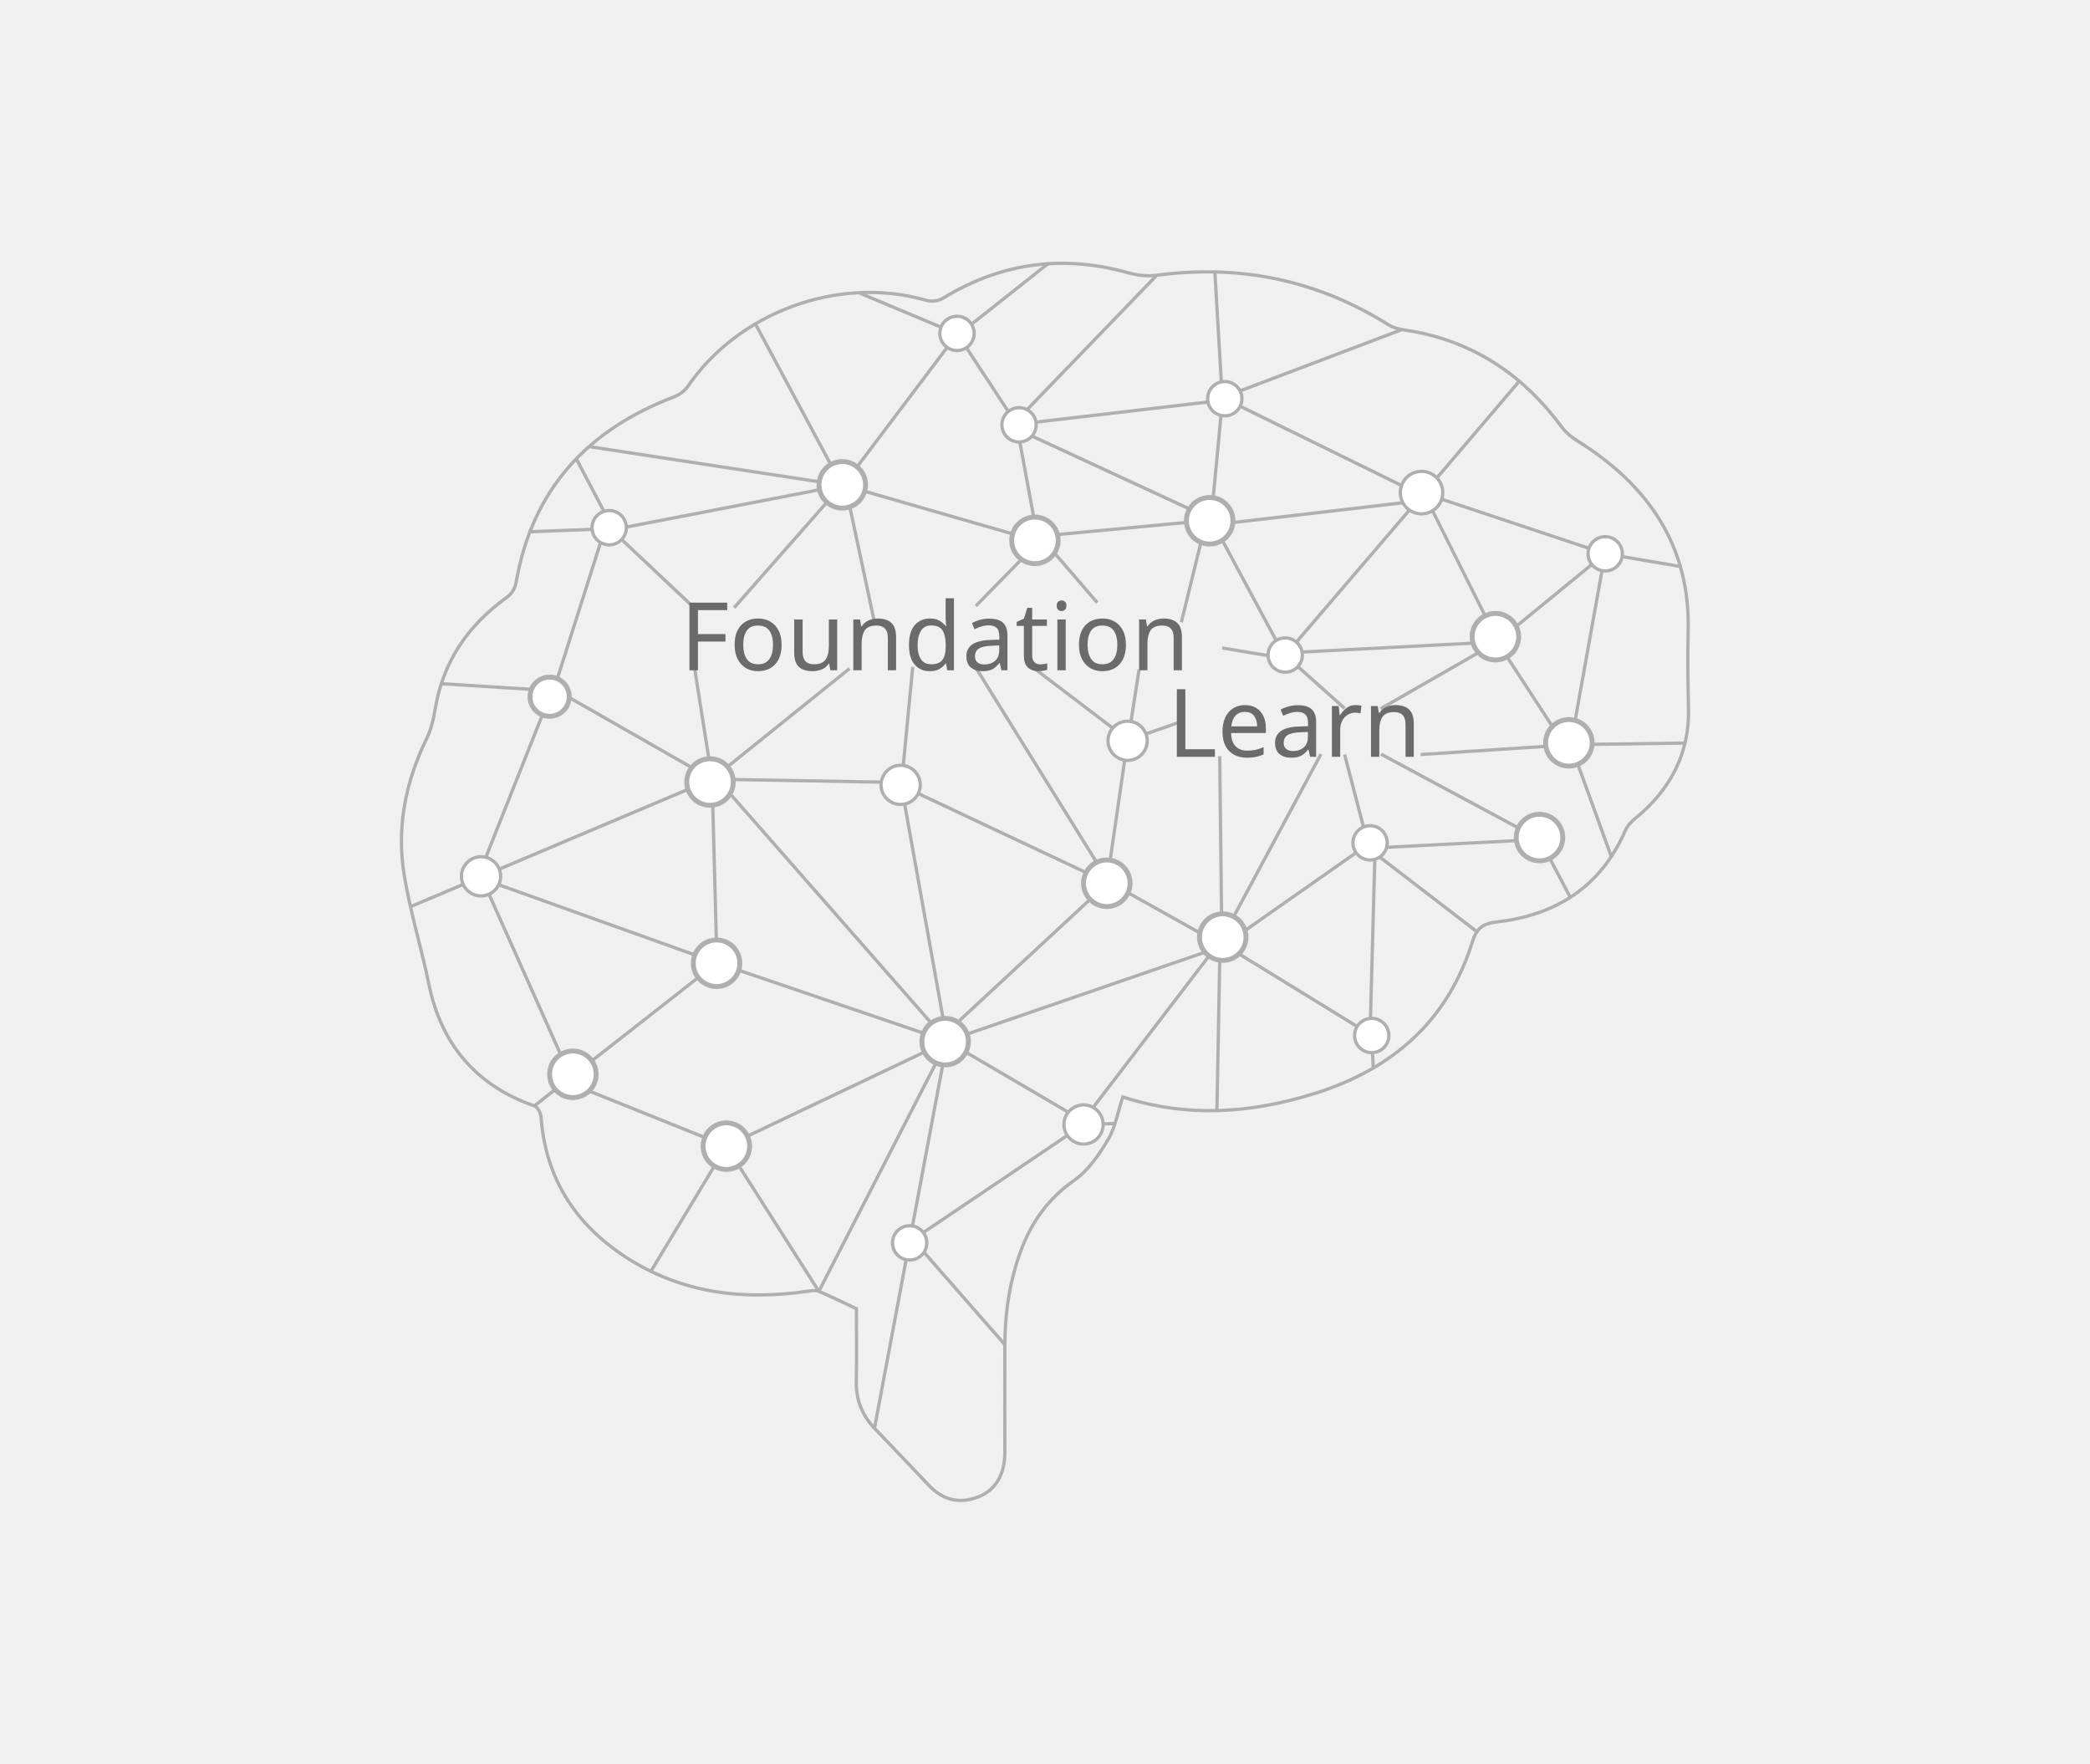
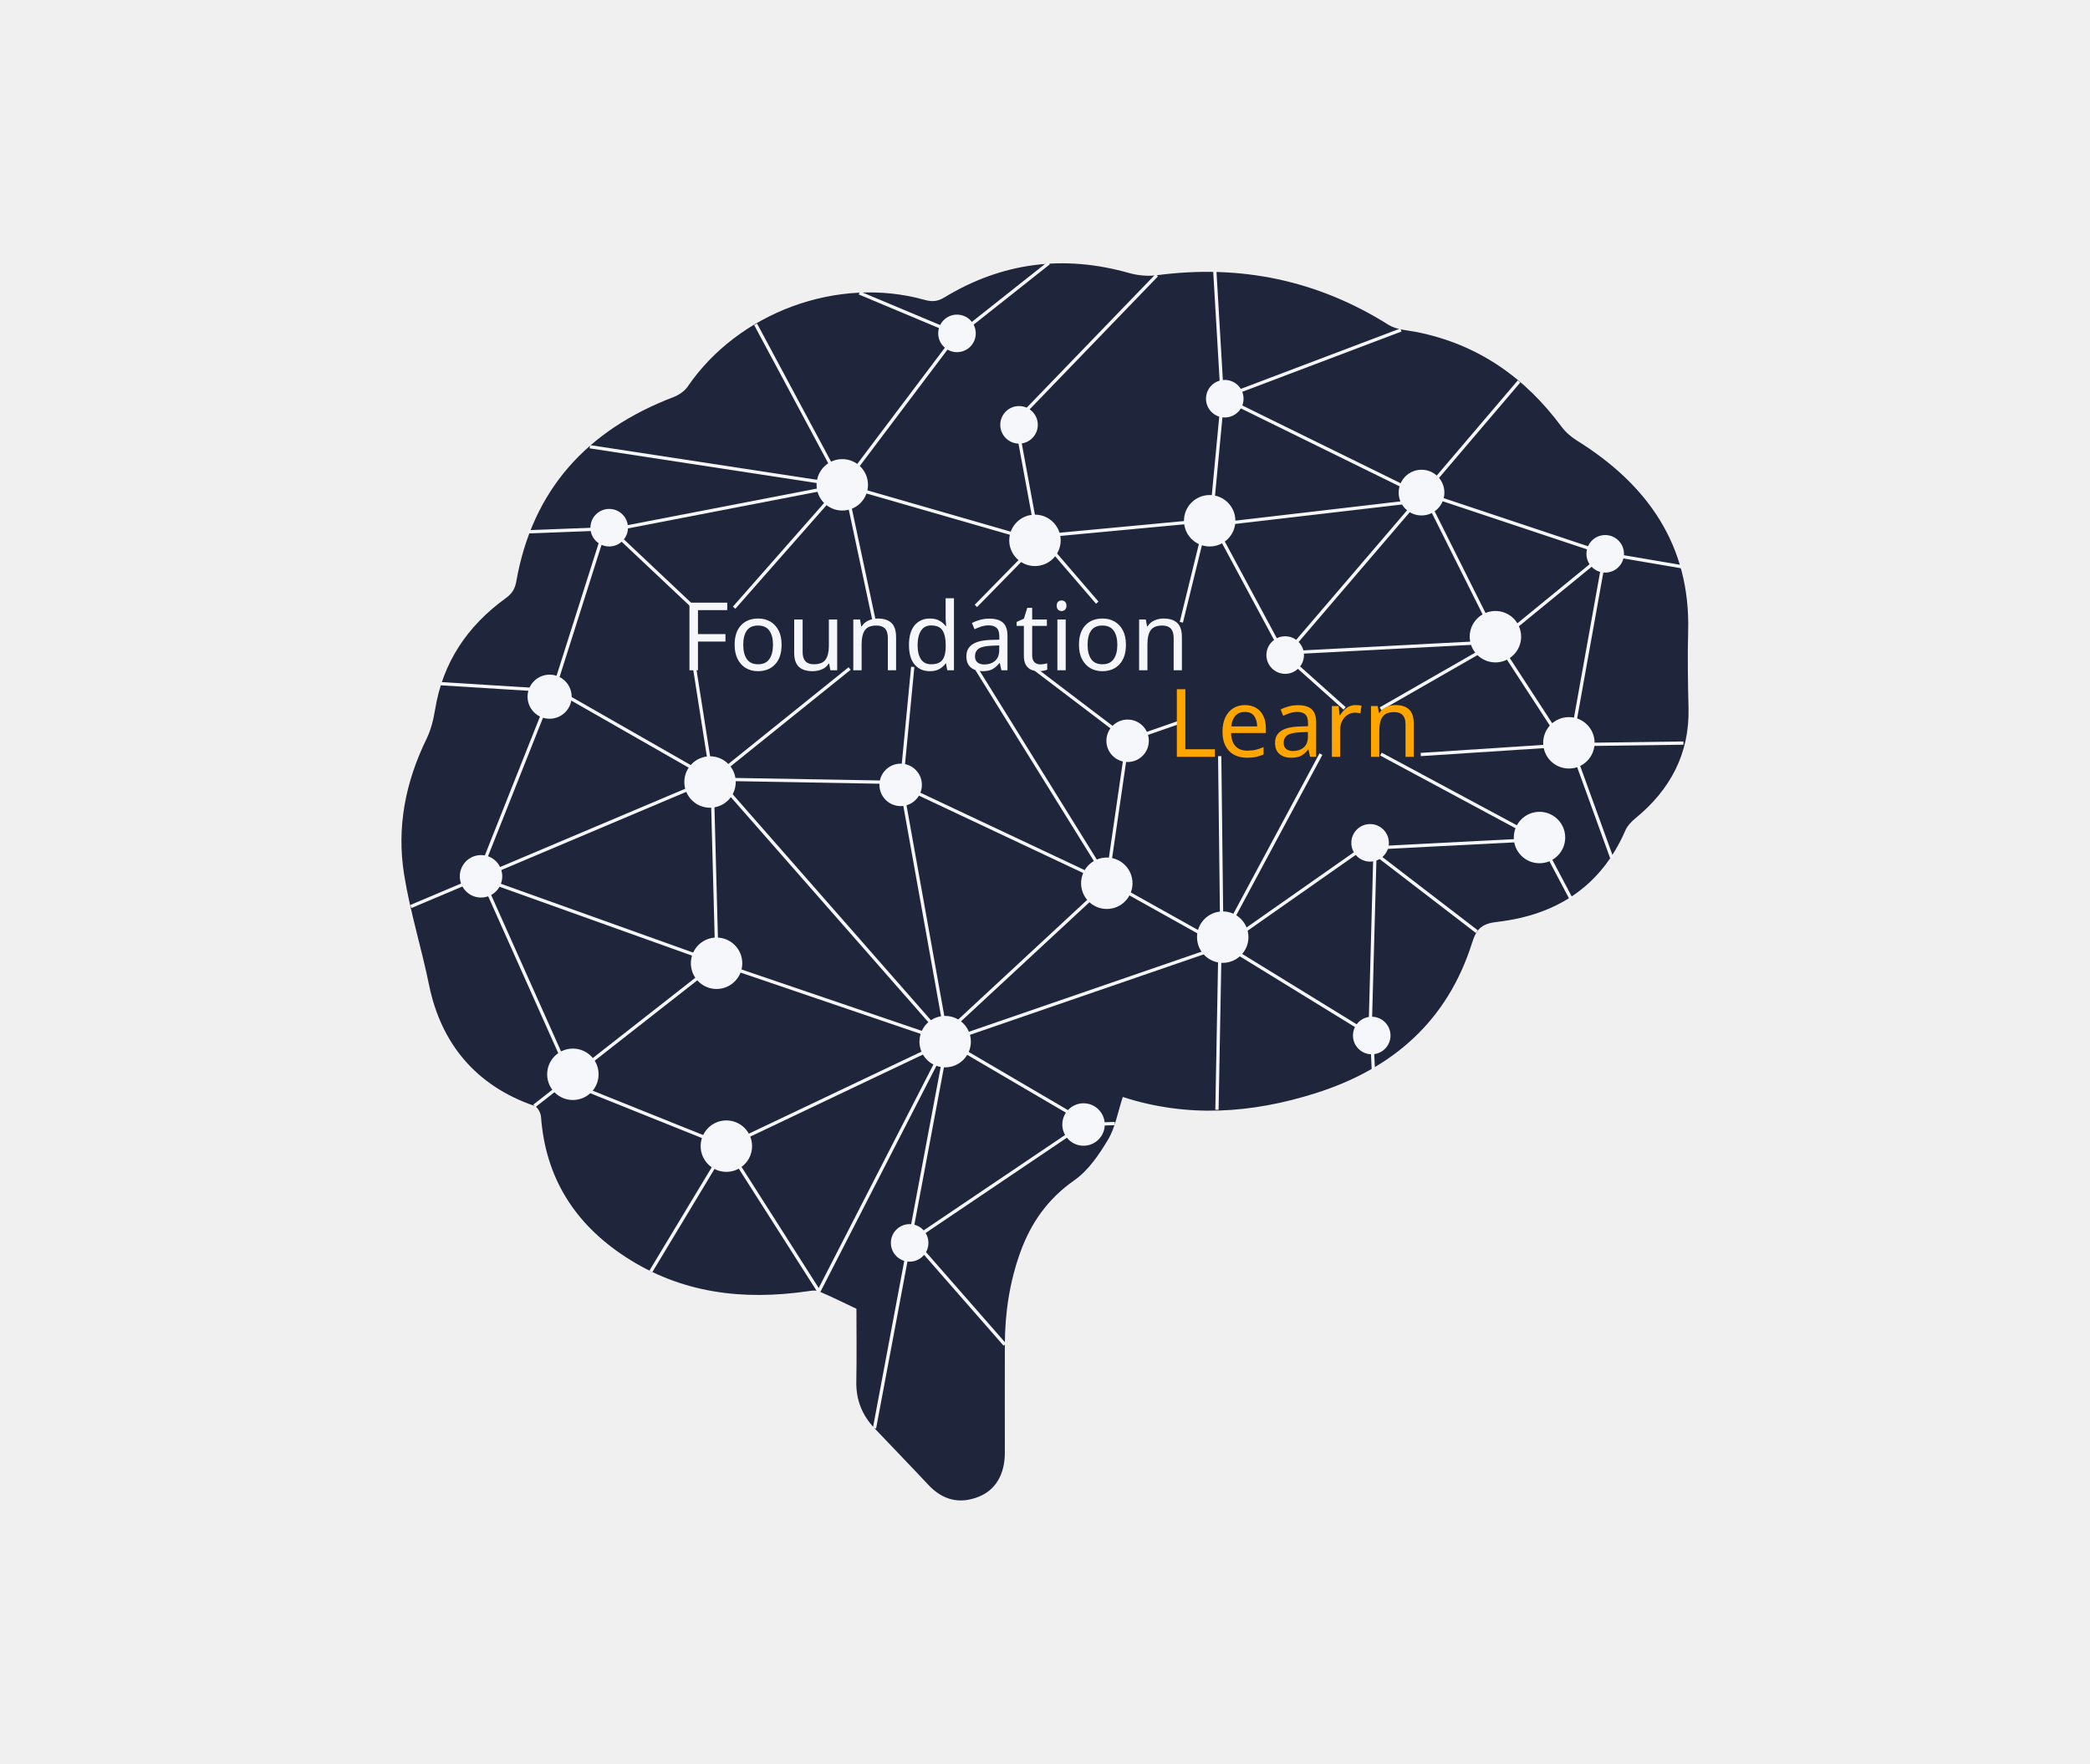
- <svg xmlns="http://www.w3.org/2000/svg" version="1.1" id="Layer_1" x="0px" y="0px" width="1280px" height="1080px" viewBox="0 0 1280 1080" enable-background="new 0 0 1280 1080" xml:space="preserve">
-   <line display="none" fill="none" stroke="#AFAFAF" stroke-width="3" stroke-miterlimit="10" x1="747.188" y1="408.5" x2="789.5" y2="437.5" />
+ <svg xmlns="http://www.w3.org/2000/svg" version="1.1" id="Layer_1" x="0px" y="0px" width="1280px" height="1080px" viewBox="0 0 1280 1080" enable-background="new 0 0 1280 1080" xml:space="preserve" hola_ext_inject="inited">
+   <line display="none" fill="#1f253a" stroke="#f5f7fa" stroke-width="3" stroke-miterlimit="10" x1="747.188" y1="408.5" x2="789.5" y2="437.5" />
  <g>
-     <line fill="none" stroke="#AFAFAF" stroke-width="2" stroke-miterlimit="10" x1="373" y1="319.084" x2="353" y2="281.084" />
-     <line fill="none" stroke="#AFAFAF" stroke-width="2" stroke-miterlimit="10" x1="697.614" y1="410.084" x2="691.334" y2="450.418" />
-     <line fill="none" stroke="#AFAFAF" stroke-width="2" stroke-miterlimit="10" x1="629.667" y1="259.085" x2="748.66" y2="245.158" />
-     <line fill="none" stroke="#AFAFAF" stroke-width="2" stroke-miterlimit="10" x1="617.667" y1="260.418" x2="743" y2="318.418" />
-     <line fill="none" stroke="#AFAFAF" stroke-width="2" stroke-miterlimit="10" x1="748.5" y1="396.834" x2="786" y2="403.084" />
-     <line fill="none" stroke="#AFAFAF" stroke-width="2" stroke-miterlimit="10" x1="665" y1="684.084" x2="746.333" y2="577.751" />
-     <line fill="none" stroke="#AFAFAF" stroke-width="2" stroke-miterlimit="10" x1="586.101" y1="204.177" x2="620.591" y2="256.689" />
-     <line fill="none" stroke="#AFAFAF" stroke-width="2" stroke-miterlimit="10" x1="823.5" y1="462.084" x2="836" y2="510.084" />
+     <line fill="none" stroke="#f5f7fa" stroke-width="2" stroke-miterlimit="10" x1="373" y1="319.084" x2="353" y2="281.084" />
+     <line fill="none" stroke="#f5f7fa" stroke-width="2" stroke-miterlimit="10" x1="697.614" y1="410.084" x2="691.334" y2="450.418" />
+     <line fill="none" stroke="#f5f7fa" stroke-width="2" stroke-miterlimit="10" x1="629.667" y1="259.085" x2="748.66" y2="245.158" />
+     <line fill="none" stroke="#f5f7fa" stroke-width="2" stroke-miterlimit="10" x1="617.667" y1="260.418" x2="743" y2="318.418" />
+     <line fill="none" stroke="#f5f7fa" stroke-width="2" stroke-miterlimit="10" x1="748.5" y1="396.834" x2="786" y2="403.084" />
+     <line fill="none" stroke="#f5f7fa" stroke-width="2" stroke-miterlimit="10" x1="665" y1="684.084" x2="746.333" y2="577.751" />
+     <line fill="none" stroke="#f5f7fa" stroke-width="2" stroke-miterlimit="10" x1="586.101" y1="204.177" x2="620.591" y2="256.689" />
+     <line fill="none" stroke="#f5f7fa" stroke-width="2" stroke-miterlimit="10" x1="823.5" y1="462.084" x2="836" y2="510.084" />
    <g>
-       <path fill-rule="evenodd" clip-rule="evenodd" fill="none" stroke="#AFAFAF" stroke-width="2" stroke-miterlimit="10" d="    M687.642,671.813c-3.085,9.348-4.553,18.598-9.006,26.068c-5.508,9.238-12.116,18.972-20.707,24.976    c-16.206,11.329-26.548,26.067-33.042,44.044c-6.59,18.242-9.417,37.217-9.481,56.585c-0.073,22.058,0,44.116,0,66.175    c0,13.284-5.675,22.981-16.318,27.1c-11.854,4.587-21.994,1.747-30.646-7.517c-10.851-11.615-21.932-23.017-32.868-34.552    c-7.571-7.987-11.345-17.365-11.131-28.542c0.294-15.345,0.073-30.7,0.073-44.628c-8.427-3.971-15.619-7.563-23.007-10.696    c-1.869-0.794-4.399-0.392-6.558-0.075c-39.836,5.824-77.817,1.344-112.178-21.176c-30.79-20.182-48.715-48.356-51.436-85.625    c-0.174-2.382-2.124-6.016-4.066-6.683c-35.818-12.311-57.192-38.239-64.5-74.046c-4.643-22.743-11.646-44.926-15.294-67.788    c-4.616-28.937,0.879-56.525,13.713-82.843c2.704-5.545,4.275-11.852,5.271-17.986c4.702-28.962,19.793-51.245,43.209-68.212    c3.745-2.714,5.677-5.494,6.517-10.261c9.943-56.396,43.541-92.766,96.206-112.919c3.293-1.26,6.821-3.597,8.764-6.441    c31.067-45.5,91.997-68.004,145.089-53.126c4.482,1.255,7.884,1.078,12.064-1.459c35.421-21.504,73.119-26.304,113.035-15.021    c5.427,1.534,11.551,2.133,17.116,1.396c50.989-6.75,98.257,2.903,141.95,30.393c4.844,3.046,11.555,3.259,17.467,4.448    c37.273,7.491,66.104,27.733,88.506,57.972c2.482,3.348,5.912,6.285,9.471,8.499c43.318,26.948,69.473,64.291,68.039,116.749    c-0.43,15.796-0.156,31.432,0.223,47.18c0.668,27.731-11.215,49.947-32.57,67.375c-2.451,2-4.883,4.589-6.119,7.429    c-14.963,34.423-42.281,51.78-78.451,55.976c-8.883,1.03-12.57,3.725-15.322,12.518c-15.057,48.109-48.75,77.515-96.031,92.433    C766.577,681.85,727.284,684.675,687.642,671.813z" />
+       <path fill-rule="evenodd" clip-rule="evenodd" fill="#1f253a" stroke="none" stroke-width="2" stroke-miterlimit="10" d="    M687.642,671.813c-3.085,9.348-4.553,18.598-9.006,26.068c-5.508,9.238-12.116,18.972-20.707,24.976    c-16.206,11.329-26.548,26.067-33.042,44.044c-6.59,18.242-9.417,37.217-9.481,56.585c-0.073,22.058,0,44.116,0,66.175    c0,13.284-5.675,22.981-16.318,27.1c-11.854,4.587-21.994,1.747-30.646-7.517c-10.851-11.615-21.932-23.017-32.868-34.552    c-7.571-7.987-11.345-17.365-11.131-28.542c0.294-15.345,0.073-30.7,0.073-44.628c-8.427-3.971-15.619-7.563-23.007-10.696    c-1.869-0.794-4.399-0.392-6.558-0.075c-39.836,5.824-77.817,1.344-112.178-21.176c-30.79-20.182-48.715-48.356-51.436-85.625    c-0.174-2.382-2.124-6.016-4.066-6.683c-35.818-12.311-57.192-38.239-64.5-74.046c-4.643-22.743-11.646-44.926-15.294-67.788    c-4.616-28.937,0.879-56.525,13.713-82.843c2.704-5.545,4.275-11.852,5.271-17.986c4.702-28.962,19.793-51.245,43.209-68.212    c3.745-2.714,5.677-5.494,6.517-10.261c9.943-56.396,43.541-92.766,96.206-112.919c3.293-1.26,6.821-3.597,8.764-6.441    c31.067-45.5,91.997-68.004,145.089-53.126c4.482,1.255,7.884,1.078,12.064-1.459c35.421-21.504,73.119-26.304,113.035-15.021    c5.427,1.534,11.551,2.133,17.116,1.396c50.989-6.75,98.257,2.903,141.95,30.393c4.844,3.046,11.555,3.259,17.467,4.448    c37.273,7.491,66.104,27.733,88.506,57.972c2.482,3.348,5.912,6.285,9.471,8.499c43.318,26.948,69.473,64.291,68.039,116.749    c-0.43,15.796-0.156,31.432,0.223,47.18c0.668,27.731-11.215,49.947-32.57,67.375c-2.451,2-4.883,4.589-6.119,7.429    c-14.963,34.423-42.281,51.78-78.451,55.976c-8.883,1.03-12.57,3.725-15.322,12.518c-15.057,48.109-48.75,77.515-96.031,92.433    C766.577,681.85,727.284,684.675,687.642,671.813z" />
    </g>
-     <line fill="none" stroke="#AFAFAF" stroke-width="2" stroke-miterlimit="10" x1="462.75" y1="198.584" x2="515.597" y2="297.187" />
-     <line fill="none" stroke="#AFAFAF" stroke-width="2" stroke-miterlimit="10" x1="515.597" y1="297.187" x2="361.25" y2="273.584" />
-     <polyline fill="none" stroke="#AFAFAF" stroke-width="2" stroke-miterlimit="10" points="269.609,418.681 341.605,423.181    436.101,477.178  " />
-     <line fill="none" stroke="#AFAFAF" stroke-width="2" stroke-miterlimit="10" x1="436.101" y1="477.178" x2="251.61" y2="555.174" />
-     <line fill="none" stroke="#AFAFAF" stroke-width="2" stroke-miterlimit="10" x1="436.101" y1="477.178" x2="439.101" y2="589.672" />
-     <line fill="none" stroke="#AFAFAF" stroke-width="2" stroke-miterlimit="10" x1="439.101" y1="589.672" x2="296.608" y2="538.675" />
-     <line fill="none" stroke="#AFAFAF" stroke-width="2" stroke-miterlimit="10" x1="436.101" y1="477.178" x2="425.208" y2="407.959" />
-     <line fill="none" stroke="#AFAFAF" stroke-width="2" stroke-miterlimit="10" x1="449.6" y1="372.183" x2="515.597" y2="297.187" />
-     <polyline fill="none" stroke="#AFAFAF" stroke-width="2" stroke-miterlimit="10" points="323.606,325.686 373.667,323.751    425.667,372.751  " />
-     <line fill="none" stroke="#AFAFAF" stroke-width="2" stroke-miterlimit="10" x1="439.101" y1="589.672" x2="327.269" y2="677.267" />
-     <line fill="none" stroke="#AFAFAF" stroke-width="2" stroke-miterlimit="10" x1="294.601" y1="536.677" x2="349.105" y2="658.668" />
-     <line fill="none" stroke="#AFAFAF" stroke-width="2" stroke-miterlimit="10" x1="580.094" y1="637.669" x2="440.601" y2="478.678" />
-     <line fill="none" stroke="#AFAFAF" stroke-width="2" stroke-miterlimit="10" x1="439.101" y1="589.672" x2="580.094" y2="637.669" />
-     <polyline fill="none" stroke="#AFAFAF" stroke-width="2" stroke-miterlimit="10" points="580.094,637.669 444.851,701.927    344.605,661.668  " />
-     <line fill="none" stroke="#AFAFAF" stroke-width="2" stroke-miterlimit="10" x1="444.851" y1="701.927" x2="398.603" y2="778.662" />
-     <line fill="none" stroke="#AFAFAF" stroke-width="2" stroke-miterlimit="10" x1="444.851" y1="701.927" x2="501.507" y2="790.825" />
-     <line fill="none" stroke="#AFAFAF" stroke-width="2" stroke-miterlimit="10" x1="501.507" y1="790.825" x2="580.094" y2="637.669" />
-     <line fill="none" stroke="#AFAFAF" stroke-width="2" stroke-miterlimit="10" x1="580.094" y1="637.669" x2="535.572" y2="874.691" />
-     <line fill="none" stroke="#AFAFAF" stroke-width="2" stroke-miterlimit="10" x1="615.405" y1="823.485" x2="559.095" y2="759.163" />
-     <polyline fill="none" stroke="#AFAFAF" stroke-width="2" stroke-miterlimit="10" points="559.095,759.163 663.601,688.677    682.75,688.084  " />
-     <circle fill="#FFFFFF" stroke="#AFAFAF" stroke-width="3" stroke-miterlimit="10" cx="444.851" cy="701.927" r="14.249" />
-     <circle fill="#FFFFFF" stroke="#AFAFAF" stroke-width="3" stroke-miterlimit="10" cx="438.851" cy="589.927" r="14.249" />
-     <circle fill="#FFFFFF" stroke="#AFAFAF" stroke-width="3" stroke-miterlimit="10" cx="350.851" cy="657.927" r="14.249" />
-     <line fill="none" stroke="#AFAFAF" stroke-width="2" stroke-miterlimit="10" x1="436.101" y1="477.178" x2="520.333" y2="409.418" />
-     <polyline fill="none" stroke="#AFAFAF" stroke-width="2" stroke-miterlimit="10" points="580.094,637.669 552,481.084 559,408.418     " />
-     <line fill="none" stroke="#AFAFAF" stroke-width="2" stroke-miterlimit="10" x1="575.594" y1="636.169" x2="679.089" y2="540.175" />
-     <line fill="none" stroke="#AFAFAF" stroke-width="2" stroke-miterlimit="10" x1="679.089" y1="540.175" x2="598.093" y2="409.681" />
-     <line fill="none" stroke="#AFAFAF" stroke-width="2" stroke-miterlimit="10" x1="691.088" y1="453.179" x2="632.833" y2="408.918" />
-     <line fill="none" stroke="#AFAFAF" stroke-width="2" stroke-miterlimit="10" x1="723" y1="442.084" x2="691.088" y2="453.179" />
-     <line fill="none" stroke="#AFAFAF" stroke-width="2" stroke-miterlimit="10" x1="747" y1="463.084" x2="748.333" y2="577.751" />
-     <line fill="none" stroke="#AFAFAF" stroke-width="2" stroke-miterlimit="10" x1="746.333" y1="577.751" x2="679.089" y2="540.175" />
-     <line fill="none" stroke="#AFAFAF" stroke-width="2" stroke-miterlimit="10" x1="753.667" y1="577.751" x2="578.851" y2="637.927" />
-     <line fill="none" stroke="#AFAFAF" stroke-width="2" stroke-miterlimit="10" x1="747.189" y1="578.171" x2="745.314" y2="679.667" />
-     <circle fill="#FFFFFF" stroke="#AFAFAF" stroke-width="2" stroke-miterlimit="10" cx="557.101" cy="761.177" r="10.499" />
-     <line fill="none" stroke="#AFAFAF" stroke-width="2" stroke-miterlimit="10" x1="690.333" y1="455.084" x2="677.851" y2="540.927" />
-     <circle fill="#FFFFFF" stroke="#AFAFAF" stroke-width="2" stroke-miterlimit="10" cx="690.601" cy="453.677" r="11.999" />
-     <line fill="none" stroke="#AFAFAF" stroke-width="2" stroke-miterlimit="10" x1="519.125" y1="304.084" x2="535.542" y2="381.084" />
-     <polyline fill="none" stroke="#AFAFAF" stroke-width="2" stroke-miterlimit="10" points="518,295.084 584.461,206.922    642.333,161.084  " />
-     <line fill="none" stroke="#AFAFAF" stroke-width="2" stroke-miterlimit="10" x1="597.667" y1="371.084" x2="630" y2="338.084" />
-     <line fill="none" stroke="#AFAFAF" stroke-width="2" stroke-miterlimit="10" x1="633.851" y1="330.927" x2="515.851" y2="296.927" />
-     <line fill="none" stroke="#AFAFAF" stroke-width="2" stroke-miterlimit="10" x1="635" y1="327.084" x2="623" y2="262.084" />
-     <line fill="none" stroke="#AFAFAF" stroke-width="2" stroke-miterlimit="10" x1="624" y1="256.084" x2="708.459" y2="168.56" />
-     <line fill="none" stroke="#AFAFAF" stroke-width="2" stroke-miterlimit="10" x1="641" y1="333.084" x2="672" y2="369.084" />
-     <line fill="none" stroke="#AFAFAF" stroke-width="2" stroke-miterlimit="10" x1="723.5" y1="381.084" x2="737" y2="326.084" />
-     <line fill="none" stroke="#AFAFAF" stroke-width="2" stroke-miterlimit="10" x1="640" y1="328.084" x2="736" y2="319.084" />
-     <polyline fill="none" stroke="#AFAFAF" stroke-width="2" stroke-miterlimit="10" points="742.125,314.084 748.66,245.158    744,166.084  " />
-     <line fill="none" stroke="#AFAFAF" stroke-width="2" stroke-miterlimit="10" x1="755" y1="241.084" x2="858" y2="202.084" />
-     <circle fill="#FFFFFF" stroke="#AFAFAF" stroke-width="3" stroke-miterlimit="10" cx="633.851" cy="330.927" r="14.249" />
-     <circle fill="#FFFFFF" stroke="#AFAFAF" stroke-width="2" stroke-miterlimit="10" cx="624.101" cy="260.177" r="10.499" />
-     <line fill="none" stroke="#AFAFAF" stroke-width="2" stroke-miterlimit="10" x1="754" y1="246.084" x2="866" y2="301.084" />
-     <line fill="none" stroke="#AFAFAF" stroke-width="2" stroke-miterlimit="10" x1="746" y1="321.084" x2="866" y2="307.084" />
-     <line fill="none" stroke="#AFAFAF" stroke-width="2" stroke-miterlimit="10" x1="786.333" y1="401.084" x2="746" y2="326.084" />
-     <line fill="none" stroke="#AFAFAF" stroke-width="2" stroke-miterlimit="10" x1="789.333" y1="399.751" x2="917" y2="393.084" />
-     <line fill="none" stroke="#AFAFAF" stroke-width="2" stroke-miterlimit="10" x1="917" y1="393.084" x2="845.5" y2="434.084" />
-     <line fill="none" stroke="#AFAFAF" stroke-width="2" stroke-miterlimit="10" x1="823.5" y1="433.834" x2="788.333" y2="402.418" />
-     <line fill="none" stroke="#AFAFAF" stroke-width="2" stroke-miterlimit="10" x1="917" y1="393.084" x2="958" y2="456.084" />
-     <line fill="none" stroke="#AFAFAF" stroke-width="2" stroke-miterlimit="10" x1="958" y1="456.084" x2="1031" y2="455.084" />
-     <line fill="none" stroke="#AFAFAF" stroke-width="2" stroke-miterlimit="10" x1="962" y1="456.084" x2="983" y2="339.084" />
-     <line fill="none" stroke="#AFAFAF" stroke-width="2" stroke-miterlimit="10" x1="983" y1="339.084" x2="1030" y2="347.084" />
-     <line fill="none" stroke="#AFAFAF" stroke-width="2" stroke-miterlimit="10" x1="983" y1="339.084" x2="917" y2="393.084" />
-     <line fill="none" stroke="#AFAFAF" stroke-width="2" stroke-miterlimit="10" x1="983" y1="339.084" x2="872" y2="302.084" />
-     <line fill="none" stroke="#AFAFAF" stroke-width="2" stroke-miterlimit="10" x1="872" y1="302.084" x2="930.333" y2="233.584" />
-     <circle fill="#FFFFFF" stroke="#AFAFAF" stroke-width="3" stroke-miterlimit="10" cx="740.851" cy="318.927" r="14.249" />
-     <circle fill="#FFFFFF" stroke="#AFAFAF" stroke-width="2" stroke-miterlimit="10" cx="750.101" cy="244.177" r="10.499" />
-     <line fill="none" stroke="#AFAFAF" stroke-width="2" stroke-miterlimit="10" x1="809" y1="461.834" x2="750.333" y2="571.084" />
-     <line fill="none" stroke="#AFAFAF" stroke-width="2" stroke-miterlimit="10" x1="839.101" y1="516.177" x2="750.333" y2="578.418" />
-     <line fill="none" stroke="#AFAFAF" stroke-width="2" stroke-miterlimit="10" x1="748.333" y1="577.751" x2="840" y2="634.084" />
-     <line fill="none" stroke="#AFAFAF" stroke-width="2" stroke-miterlimit="10" x1="839.047" y1="634.084" x2="842.259" y2="516.177" />
-     <line fill="none" stroke="#AFAFAF" stroke-width="2" stroke-miterlimit="10" x1="835.98" y1="519.583" x2="943" y2="514.084" />
-     <line fill="none" stroke="#AFAFAF" stroke-width="2" stroke-miterlimit="10" x1="943" y1="514.084" x2="845.75" y2="461.834" />
-     <line fill="none" stroke="#AFAFAF" stroke-width="2" stroke-miterlimit="10" x1="870.125" y1="462.084" x2="962" y2="456.084" />
-     <line fill="none" stroke="#AFAFAF" stroke-width="2" stroke-miterlimit="10" x1="962" y1="456.084" x2="987" y2="525.084" />
-     <line fill="none" stroke="#AFAFAF" stroke-width="2" stroke-miterlimit="10" x1="943" y1="514.084" x2="962" y2="550.084" />
-     <circle fill="#FFFFFF" stroke="#AFAFAF" stroke-width="3" stroke-miterlimit="10" cx="960.851" cy="454.927" r="14.249" />
-     <circle fill="#FFFFFF" stroke="#AFAFAF" stroke-width="3" stroke-miterlimit="10" cx="942.851" cy="512.927" r="14.249" />
-     <circle fill="#FFFFFF" stroke="#AFAFAF" stroke-width="2" stroke-miterlimit="10" cx="983.101" cy="339.177" r="10.499" />
-     <line fill="none" stroke="#AFAFAF" stroke-width="2" stroke-miterlimit="10" x1="840.48" y1="521.417" x2="904.5" y2="570.584" />
-     <circle fill="#FFFFFF" stroke="#AFAFAF" stroke-width="3" stroke-miterlimit="10" cx="748.851" cy="573.927" r="14.249" />
-     <circle fill="#FFFFFF" stroke="#AFAFAF" stroke-width="2" stroke-miterlimit="10" cx="839.101" cy="516.177" r="10.499" />
-     <line fill="none" stroke="#AFAFAF" stroke-width="2" stroke-miterlimit="10" x1="552" y1="481.084" x2="673" y2="538.084" />
-     <line fill="none" stroke="#AFAFAF" stroke-width="2" stroke-miterlimit="10" x1="545" y1="479.084" x2="436.101" y2="477.178" />
-     <circle fill="#FFFFFF" stroke="#AFAFAF" stroke-width="2" stroke-miterlimit="10" cx="551.601" cy="480.677" r="11.999" />
-     <circle fill="#FFFFFF" stroke="#AFAFAF" stroke-width="3" stroke-miterlimit="10" cx="434.851" cy="478.927" r="14.249" />
-     <circle fill="#FFFFFF" stroke="#AFAFAF" stroke-width="3" stroke-miterlimit="10" cx="677.851" cy="540.927" r="14.249" />
+     <line fill="none" stroke="#f5f7fa" stroke-width="2" stroke-miterlimit="10" x1="462.75" y1="198.584" x2="515.597" y2="297.187" />
+     <line fill="none" stroke="#f5f7fa" stroke-width="2" stroke-miterlimit="10" x1="515.597" y1="297.187" x2="361.25" y2="273.584" />
+     <polyline fill="none" stroke="#f5f7fa" stroke-width="2" stroke-miterlimit="10" points="269.609,418.681 341.605,423.181    436.101,477.178  " />
+     <line fill="none" stroke="#f5f7fa" stroke-width="2" stroke-miterlimit="10" x1="436.101" y1="477.178" x2="251.61" y2="555.174" />
+     <line fill="none" stroke="#f5f7fa" stroke-width="2" stroke-miterlimit="10" x1="436.101" y1="477.178" x2="439.101" y2="589.672" />
+     <line fill="none" stroke="#f5f7fa" stroke-width="2" stroke-miterlimit="10" x1="439.101" y1="589.672" x2="296.608" y2="538.675" />
+     <line fill="none" stroke="#f5f7fa" stroke-width="2" stroke-miterlimit="10" x1="436.101" y1="477.178" x2="425.208" y2="407.959" />
+     <line fill="none" stroke="#f5f7fa" stroke-width="2" stroke-miterlimit="10" x1="449.6" y1="372.183" x2="515.597" y2="297.187" />
+     <polyline fill="none" stroke="#f5f7fa" stroke-width="2" stroke-miterlimit="10" points="323.606,325.686 373.667,323.751    425.667,372.751  " />
+     <line fill="none" stroke="#f5f7fa" stroke-width="2" stroke-miterlimit="10" x1="439.101" y1="589.672" x2="327.269" y2="677.267" />
+     <line fill="none" stroke="#f5f7fa" stroke-width="2" stroke-miterlimit="10" x1="294.601" y1="536.677" x2="349.105" y2="658.668" />
+     <line fill="none" stroke="#f5f7fa" stroke-width="2" stroke-miterlimit="10" x1="580.094" y1="637.669" x2="440.601" y2="478.678" />
+     <line fill="none" stroke="#f5f7fa" stroke-width="2" stroke-miterlimit="10" x1="439.101" y1="589.672" x2="580.094" y2="637.669" />
+     <polyline fill="none" stroke="#f5f7fa" stroke-width="2" stroke-miterlimit="10" points="580.094,637.669 444.851,701.927    344.605,661.668  " />
+     <line fill="none" stroke="#f5f7fa" stroke-width="2" stroke-miterlimit="10" x1="444.851" y1="701.927" x2="398.603" y2="778.662" />
+     <line fill="none" stroke="#f5f7fa" stroke-width="2" stroke-miterlimit="10" x1="444.851" y1="701.927" x2="501.507" y2="790.825" />
+     <line fill="none" stroke="#f5f7fa" stroke-width="2" stroke-miterlimit="10" x1="501.507" y1="790.825" x2="580.094" y2="637.669" />
+     <line fill="none" stroke="#f5f7fa" stroke-width="2" stroke-miterlimit="10" x1="580.094" y1="637.669" x2="535.572" y2="874.691" />
+     <line fill="none" stroke="#f5f7fa" stroke-width="2" stroke-miterlimit="10" x1="615.405" y1="823.485" x2="559.095" y2="759.163" />
+     <polyline fill="none" stroke="#f5f7fa" stroke-width="2" stroke-miterlimit="10" points="559.095,759.163 663.601,688.677    682.75,688.084  " />
+     <circle fill="#f5f7fa" stroke="#f5f7fa" stroke-width="3" stroke-miterlimit="10" cx="444.851" cy="701.927" r="14.249" />
+     <circle fill="#f5f7fa" stroke="#f5f7fa" stroke-width="3" stroke-miterlimit="10" cx="438.851" cy="589.927" r="14.249" />
+     <circle fill="#f5f7fa" stroke="#f5f7fa" stroke-width="3" stroke-miterlimit="10" cx="350.851" cy="657.927" r="14.249" />
+     <line fill="none" stroke="#f5f7fa" stroke-width="2" stroke-miterlimit="10" x1="436.101" y1="477.178" x2="520.333" y2="409.418" />
+     <polyline fill="none" stroke="#f5f7fa" stroke-width="2" stroke-miterlimit="10" points="580.094,637.669 552,481.084 559,408.418     " />
+     <line fill="none" stroke="#f5f7fa" stroke-width="2" stroke-miterlimit="10" x1="575.594" y1="636.169" x2="679.089" y2="540.175" />
+     <line fill="none" stroke="#f5f7fa" stroke-width="2" stroke-miterlimit="10" x1="679.089" y1="540.175" x2="598.093" y2="409.681" />
+     <line fill="none" stroke="#f5f7fa" stroke-width="2" stroke-miterlimit="10" x1="691.088" y1="453.179" x2="632.833" y2="408.918" />
+     <line fill="none" stroke="#f5f7fa" stroke-width="2" stroke-miterlimit="10" x1="723" y1="442.084" x2="691.088" y2="453.179" />
+     <line fill="none" stroke="#f5f7fa" stroke-width="2" stroke-miterlimit="10" x1="747" y1="463.084" x2="748.333" y2="577.751" />
+     <line fill="none" stroke="#f5f7fa" stroke-width="2" stroke-miterlimit="10" x1="746.333" y1="577.751" x2="679.089" y2="540.175" />
+     <line fill="none" stroke="#f5f7fa" stroke-width="2" stroke-miterlimit="10" x1="753.667" y1="577.751" x2="578.851" y2="637.927" />
+     <line fill="none" stroke="#f5f7fa" stroke-width="2" stroke-miterlimit="10" x1="747.189" y1="578.171" x2="745.314" y2="679.667" />
+     <circle fill="#f5f7fa" stroke="#f5f7fa" stroke-width="2" stroke-miterlimit="10" cx="557.101" cy="761.177" r="10.499" />
+     <line fill="none" stroke="#f5f7fa" stroke-width="2" stroke-miterlimit="10" x1="690.333" y1="455.084" x2="677.851" y2="540.927" />
+     <circle fill="#f5f7fa" stroke="#f5f7fa" stroke-width="2" stroke-miterlimit="10" cx="690.601" cy="453.677" r="11.999" />
+     <line fill="none" stroke="#f5f7fa" stroke-width="2" stroke-miterlimit="10" x1="519.125" y1="304.084" x2="535.542" y2="381.084" />
+     <polyline fill="none" stroke="#f5f7fa" stroke-width="2" stroke-miterlimit="10" points="518,295.084 584.461,206.922    642.333,161.084  " />
+     <line fill="none" stroke="#f5f7fa" stroke-width="2" stroke-miterlimit="10" x1="597.667" y1="371.084" x2="630" y2="338.084" />
+     <line fill="none" stroke="#f5f7fa" stroke-width="2" stroke-miterlimit="10" x1="633.851" y1="330.927" x2="515.851" y2="296.927" />
+     <line fill="none" stroke="#f5f7fa" stroke-width="2" stroke-miterlimit="10" x1="635" y1="327.084" x2="623" y2="262.084" />
+     <line fill="none" stroke="#f5f7fa" stroke-width="2" stroke-miterlimit="10" x1="624" y1="256.084" x2="708.459" y2="168.56" />
+     <line fill="none" stroke="#f5f7fa" stroke-width="2" stroke-miterlimit="10" x1="641" y1="333.084" x2="672" y2="369.084" />
+     <line fill="none" stroke="#f5f7fa" stroke-width="2" stroke-miterlimit="10" x1="723.5" y1="381.084" x2="737" y2="326.084" />
+     <line fill="none" stroke="#f5f7fa" stroke-width="2" stroke-miterlimit="10" x1="640" y1="328.084" x2="736" y2="319.084" />
+     <polyline fill="none" stroke="#f5f7fa" stroke-width="2" stroke-miterlimit="10" points="742.125,314.084 748.66,245.158    744,166.084  " />
+     <line fill="none" stroke="#f5f7fa" stroke-width="2" stroke-miterlimit="10" x1="755" y1="241.084" x2="858" y2="202.084" />
+     <circle fill="#f5f7fa" stroke="#f5f7fa" stroke-width="3" stroke-miterlimit="10" cx="633.851" cy="330.927" r="14.249" />
+     <circle fill="#f5f7fa" stroke="#f5f7fa" stroke-width="2" stroke-miterlimit="10" cx="624.101" cy="260.177" r="10.499" />
+     <line fill="none" stroke="#f5f7fa" stroke-width="2" stroke-miterlimit="10" x1="754" y1="246.084" x2="866" y2="301.084" />
+     <line fill="none" stroke="#f5f7fa" stroke-width="2" stroke-miterlimit="10" x1="746" y1="321.084" x2="866" y2="307.084" />
+     <line fill="none" stroke="#f5f7fa" stroke-width="2" stroke-miterlimit="10" x1="786.333" y1="401.084" x2="746" y2="326.084" />
+     <line fill="none" stroke="#f5f7fa" stroke-width="2" stroke-miterlimit="10" x1="789.333" y1="399.751" x2="917" y2="393.084" />
+     <line fill="none" stroke="#f5f7fa" stroke-width="2" stroke-miterlimit="10" x1="917" y1="393.084" x2="845.5" y2="434.084" />
+     <line fill="none" stroke="#f5f7fa" stroke-width="2" stroke-miterlimit="10" x1="823.5" y1="433.834" x2="788.333" y2="402.418" />
+     <line fill="none" stroke="#f5f7fa" stroke-width="2" stroke-miterlimit="10" x1="917" y1="393.084" x2="958" y2="456.084" />
+     <line fill="none" stroke="#f5f7fa" stroke-width="2" stroke-miterlimit="10" x1="958" y1="456.084" x2="1031" y2="455.084" />
+     <line fill="none" stroke="#f5f7fa" stroke-width="2" stroke-miterlimit="10" x1="962" y1="456.084" x2="983" y2="339.084" />
+     <line fill="none" stroke="#f5f7fa" stroke-width="2" stroke-miterlimit="10" x1="983" y1="339.084" x2="1030" y2="347.084" />
+     <line fill="none" stroke="#f5f7fa" stroke-width="2" stroke-miterlimit="10" x1="983" y1="339.084" x2="917" y2="393.084" />
+     <line fill="none" stroke="#f5f7fa" stroke-width="2" stroke-miterlimit="10" x1="983" y1="339.084" x2="872" y2="302.084" />
+     <line fill="none" stroke="#f5f7fa" stroke-width="2" stroke-miterlimit="10" x1="872" y1="302.084" x2="930.333" y2="233.584" />
+     <circle fill="#f5f7fa" stroke="#f5f7fa" stroke-width="3" stroke-miterlimit="10" cx="740.851" cy="318.927" r="14.249" />
+     <circle fill="#f5f7fa" stroke="#f5f7fa" stroke-width="2" stroke-miterlimit="10" cx="750.101" cy="244.177" r="10.499" />
+     <line fill="none" stroke="#f5f7fa" stroke-width="2" stroke-miterlimit="10" x1="809" y1="461.834" x2="750.333" y2="571.084" />
+     <line fill="none" stroke="#f5f7fa" stroke-width="2" stroke-miterlimit="10" x1="839.101" y1="516.177" x2="750.333" y2="578.418" />
+     <line fill="none" stroke="#f5f7fa" stroke-width="2" stroke-miterlimit="10" x1="748.333" y1="577.751" x2="840" y2="634.084" />
+     <line fill="none" stroke="#f5f7fa" stroke-width="2" stroke-miterlimit="10" x1="839.047" y1="634.084" x2="842.259" y2="516.177" />
+     <line fill="none" stroke="#f5f7fa" stroke-width="2" stroke-miterlimit="10" x1="835.98" y1="519.583" x2="943" y2="514.084" />
+     <line fill="none" stroke="#f5f7fa" stroke-width="2" stroke-miterlimit="10" x1="943" y1="514.084" x2="845.75" y2="461.834" />
+     <line fill="none" stroke="#f5f7fa" stroke-width="2" stroke-miterlimit="10" x1="870.125" y1="462.084" x2="962" y2="456.084" />
+     <line fill="none" stroke="#f5f7fa" stroke-width="2" stroke-miterlimit="10" x1="962" y1="456.084" x2="987" y2="525.084" />
+     <line fill="none" stroke="#f5f7fa" stroke-width="2" stroke-miterlimit="10" x1="943" y1="514.084" x2="962" y2="550.084" />
+     <circle fill="#f5f7fa" stroke="#f5f7fa" stroke-width="3" stroke-miterlimit="10" cx="960.851" cy="454.927" r="14.249" />
+     <circle fill="#f5f7fa" stroke="#f5f7fa" stroke-width="3" stroke-miterlimit="10" cx="942.851" cy="512.927" r="14.249" />
+     <circle fill="#f5f7fa" stroke="#f5f7fa" stroke-width="2" stroke-miterlimit="10" cx="983.101" cy="339.177" r="10.499" />
+     <line fill="none" stroke="#f5f7fa" stroke-width="2" stroke-miterlimit="10" x1="840.48" y1="521.417" x2="904.5" y2="570.584" />
+     <circle fill="#f5f7fa" stroke="#f5f7fa" stroke-width="3" stroke-miterlimit="10" cx="748.851" cy="573.927" r="14.249" />
+     <circle fill="#f5f7fa" stroke="#f5f7fa" stroke-width="2" stroke-miterlimit="10" cx="839.101" cy="516.177" r="10.499" />
+     <line fill="none" stroke="#f5f7fa" stroke-width="2" stroke-miterlimit="10" x1="552" y1="481.084" x2="673" y2="538.084" />
+     <line fill="none" stroke="#f5f7fa" stroke-width="2" stroke-miterlimit="10" x1="545" y1="479.084" x2="436.101" y2="477.178" />
+     <circle fill="#f5f7fa" stroke="#f5f7fa" stroke-width="2" stroke-miterlimit="10" cx="551.601" cy="480.677" r="11.999" />
+     <circle fill="#f5f7fa" stroke="#f5f7fa" stroke-width="3" stroke-miterlimit="10" cx="434.851" cy="478.927" r="14.249" />
+     <circle fill="#f5f7fa" stroke="#f5f7fa" stroke-width="3" stroke-miterlimit="10" cx="677.851" cy="540.927" r="14.249" />
    <rect x="715.119" y="420.447" fill-rule="evenodd" clip-rule="evenodd" fill="none" width="175.492" height="61.497" />
-     <text transform="matrix(1 0 0 1 715.1191 463.4824)" fill="#6B6B6B" font-family="'Montserrat-Light'" font-size="58">Learn</text>
+     <text transform="matrix(1 0 0 1 715.1191 463.4824)" fill="orange" font-family="Montserrat" font-size="58" font-weight="300">Learn</text>
    <rect x="416.625" y="367.438" fill-rule="evenodd" clip-rule="evenodd" fill="none" width="352.482" height="61.497" />
-     <text transform="matrix(1 0 0 1 416.625 410.4736)" fill="#6B6B6B" font-family="'Montserrat-Regular'" font-size="58">Foundation</text>
-     <line fill="none" stroke="#AFAFAF" stroke-width="2" stroke-miterlimit="10" x1="336.601" y1="426.677" x2="295.108" y2="531.176" />
-     <circle fill="#FFFFFF" stroke="#AFAFAF" stroke-width="2" stroke-miterlimit="10" cx="294.601" cy="536.677" r="11.999" />
-     <line fill="none" stroke="#AFAFAF" stroke-width="2" stroke-miterlimit="10" x1="580.094" y1="637.669" x2="667.089" y2="688.667" />
-     <circle fill="#FFFFFF" stroke="#AFAFAF" stroke-width="2" stroke-miterlimit="10" cx="663.601" cy="688.677" r="11.999" />
-     <circle fill="#FFFFFF" stroke="#AFAFAF" stroke-width="3" stroke-miterlimit="10" cx="578.851" cy="637.927" r="14.249" />
-     <line fill="none" stroke="#AFAFAF" stroke-width="2" stroke-miterlimit="10" x1="872" y1="302.084" x2="913.076" y2="384.183" />
-     <line fill="none" stroke="#AFAFAF" stroke-width="2" stroke-miterlimit="10" x1="872" y1="302.084" x2="790.667" y2="397.084" />
-     <circle fill="#FFFFFF" stroke="#AFAFAF" stroke-width="2" stroke-miterlimit="10" cx="787.101" cy="401.177" r="10.499" />
-     <circle fill="#FFFFFF" stroke="#AFAFAF" stroke-width="3" stroke-miterlimit="10" cx="915.851" cy="389.927" r="14.249" />
-     <circle fill="#FFFFFF" stroke="#AFAFAF" stroke-width="2" stroke-miterlimit="10" cx="870.601" cy="301.677" r="12.999" />
-     <line fill="none" stroke="#AFAFAF" stroke-width="2" stroke-miterlimit="10" x1="840.101" y1="634.177" x2="841.08" y2="654.919" />
-     <circle fill="#FFFFFF" stroke="#AFAFAF" stroke-width="2" stroke-miterlimit="10" cx="840.101" cy="634.177" r="10.499" />
-     <line fill="none" stroke="#AFAFAF" stroke-width="2" stroke-miterlimit="10" x1="369.667" y1="326.418" x2="338.333" y2="425.084" />
-     <circle fill="#FFFFFF" stroke="#AFAFAF" stroke-width="3" stroke-miterlimit="10" cx="336.601" cy="426.677" r="11.999" />
-     <line fill="none" stroke="#AFAFAF" stroke-width="2" stroke-miterlimit="10" x1="371.667" y1="325.084" x2="509.667" y2="298.418" />
-     <circle fill="#FFFFFF" stroke="#AFAFAF" stroke-width="3" stroke-miterlimit="10" cx="515.851" cy="296.927" r="14.249" />
-     <circle fill="#FFFFFF" stroke="#AFAFAF" stroke-width="2" stroke-miterlimit="10" cx="373.101" cy="323.177" r="10.499" />
-     <line fill="none" stroke="#AFAFAF" stroke-width="2" stroke-miterlimit="10" x1="526.333" y1="179.418" x2="578" y2="201.084" />
-     <circle fill="#FFFFFF" stroke="#AFAFAF" stroke-width="2" stroke-miterlimit="10" cx="586.101" cy="204.177" r="10.499" />
+     <text transform="matrix(1 0 0 1 416.625 410.4736)" fill="#f5f7fa" font-family="Montserrat" font-weight="400" font-size="58">Foundation</text>
+     <line fill="none" stroke="#f5f7fa" stroke-width="2" stroke-miterlimit="10" x1="336.601" y1="426.677" x2="295.108" y2="531.176" />
+     <circle fill="#f5f7fa" stroke="#f5f7fa" stroke-width="2" stroke-miterlimit="10" cx="294.601" cy="536.677" r="11.999" />
+     <line fill="none" stroke="#f5f7fa" stroke-width="2" stroke-miterlimit="10" x1="580.094" y1="637.669" x2="667.089" y2="688.667" />
+     <circle fill="#f5f7fa" stroke="#f5f7fa" stroke-width="2" stroke-miterlimit="10" cx="663.601" cy="688.677" r="11.999" />
+     <circle fill="#f5f7fa" stroke="#f5f7fa" stroke-width="3" stroke-miterlimit="10" cx="578.851" cy="637.927" r="14.249" />
+     <line fill="none" stroke="#f5f7fa" stroke-width="2" stroke-miterlimit="10" x1="872" y1="302.084" x2="913.076" y2="384.183" />
+     <line fill="none" stroke="#f5f7fa" stroke-width="2" stroke-miterlimit="10" x1="872" y1="302.084" x2="790.667" y2="397.084" />
+     <circle fill="#f5f7fa" stroke="#f5f7fa" stroke-width="2" stroke-miterlimit="10" cx="787.101" cy="401.177" r="10.499" />
+     <circle fill="#f5f7fa" stroke="#f5f7fa" stroke-width="3" stroke-miterlimit="10" cx="915.851" cy="389.927" r="14.249" />
+     <circle fill="#f5f7fa" stroke="#f5f7fa" stroke-width="2" stroke-miterlimit="10" cx="870.601" cy="301.677" r="12.999" />
+     <line fill="none" stroke="#f5f7fa" stroke-width="2" stroke-miterlimit="10" x1="840.101" y1="634.177" x2="841.08" y2="654.919" />
+     <circle fill="#f5f7fa" stroke="#f5f7fa" stroke-width="2" stroke-miterlimit="10" cx="840.101" cy="634.177" r="10.499" />
+     <line fill="none" stroke="#f5f7fa" stroke-width="2" stroke-miterlimit="10" x1="369.667" y1="326.418" x2="338.333" y2="425.084" />
+     <circle fill="#f5f7fa" stroke="#f5f7fa" stroke-width="3" stroke-miterlimit="10" cx="336.601" cy="426.677" r="11.999" />
+     <line fill="none" stroke="#f5f7fa" stroke-width="2" stroke-miterlimit="10" x1="371.667" y1="325.084" x2="509.667" y2="298.418" />
+     <circle fill="#f5f7fa" stroke="#f5f7fa" stroke-width="3" stroke-miterlimit="10" cx="515.851" cy="296.927" r="14.249" />
+     <circle fill="#f5f7fa" stroke="#f5f7fa" stroke-width="2" stroke-miterlimit="10" cx="373.101" cy="323.177" r="10.499" />
+     <line fill="none" stroke="#f5f7fa" stroke-width="2" stroke-miterlimit="10" x1="526.333" y1="179.418" x2="578" y2="201.084" />
+     <circle fill="#f5f7fa" stroke="#f5f7fa" stroke-width="2" stroke-miterlimit="10" cx="586.101" cy="204.177" r="10.499" />
  </g>
</svg>
